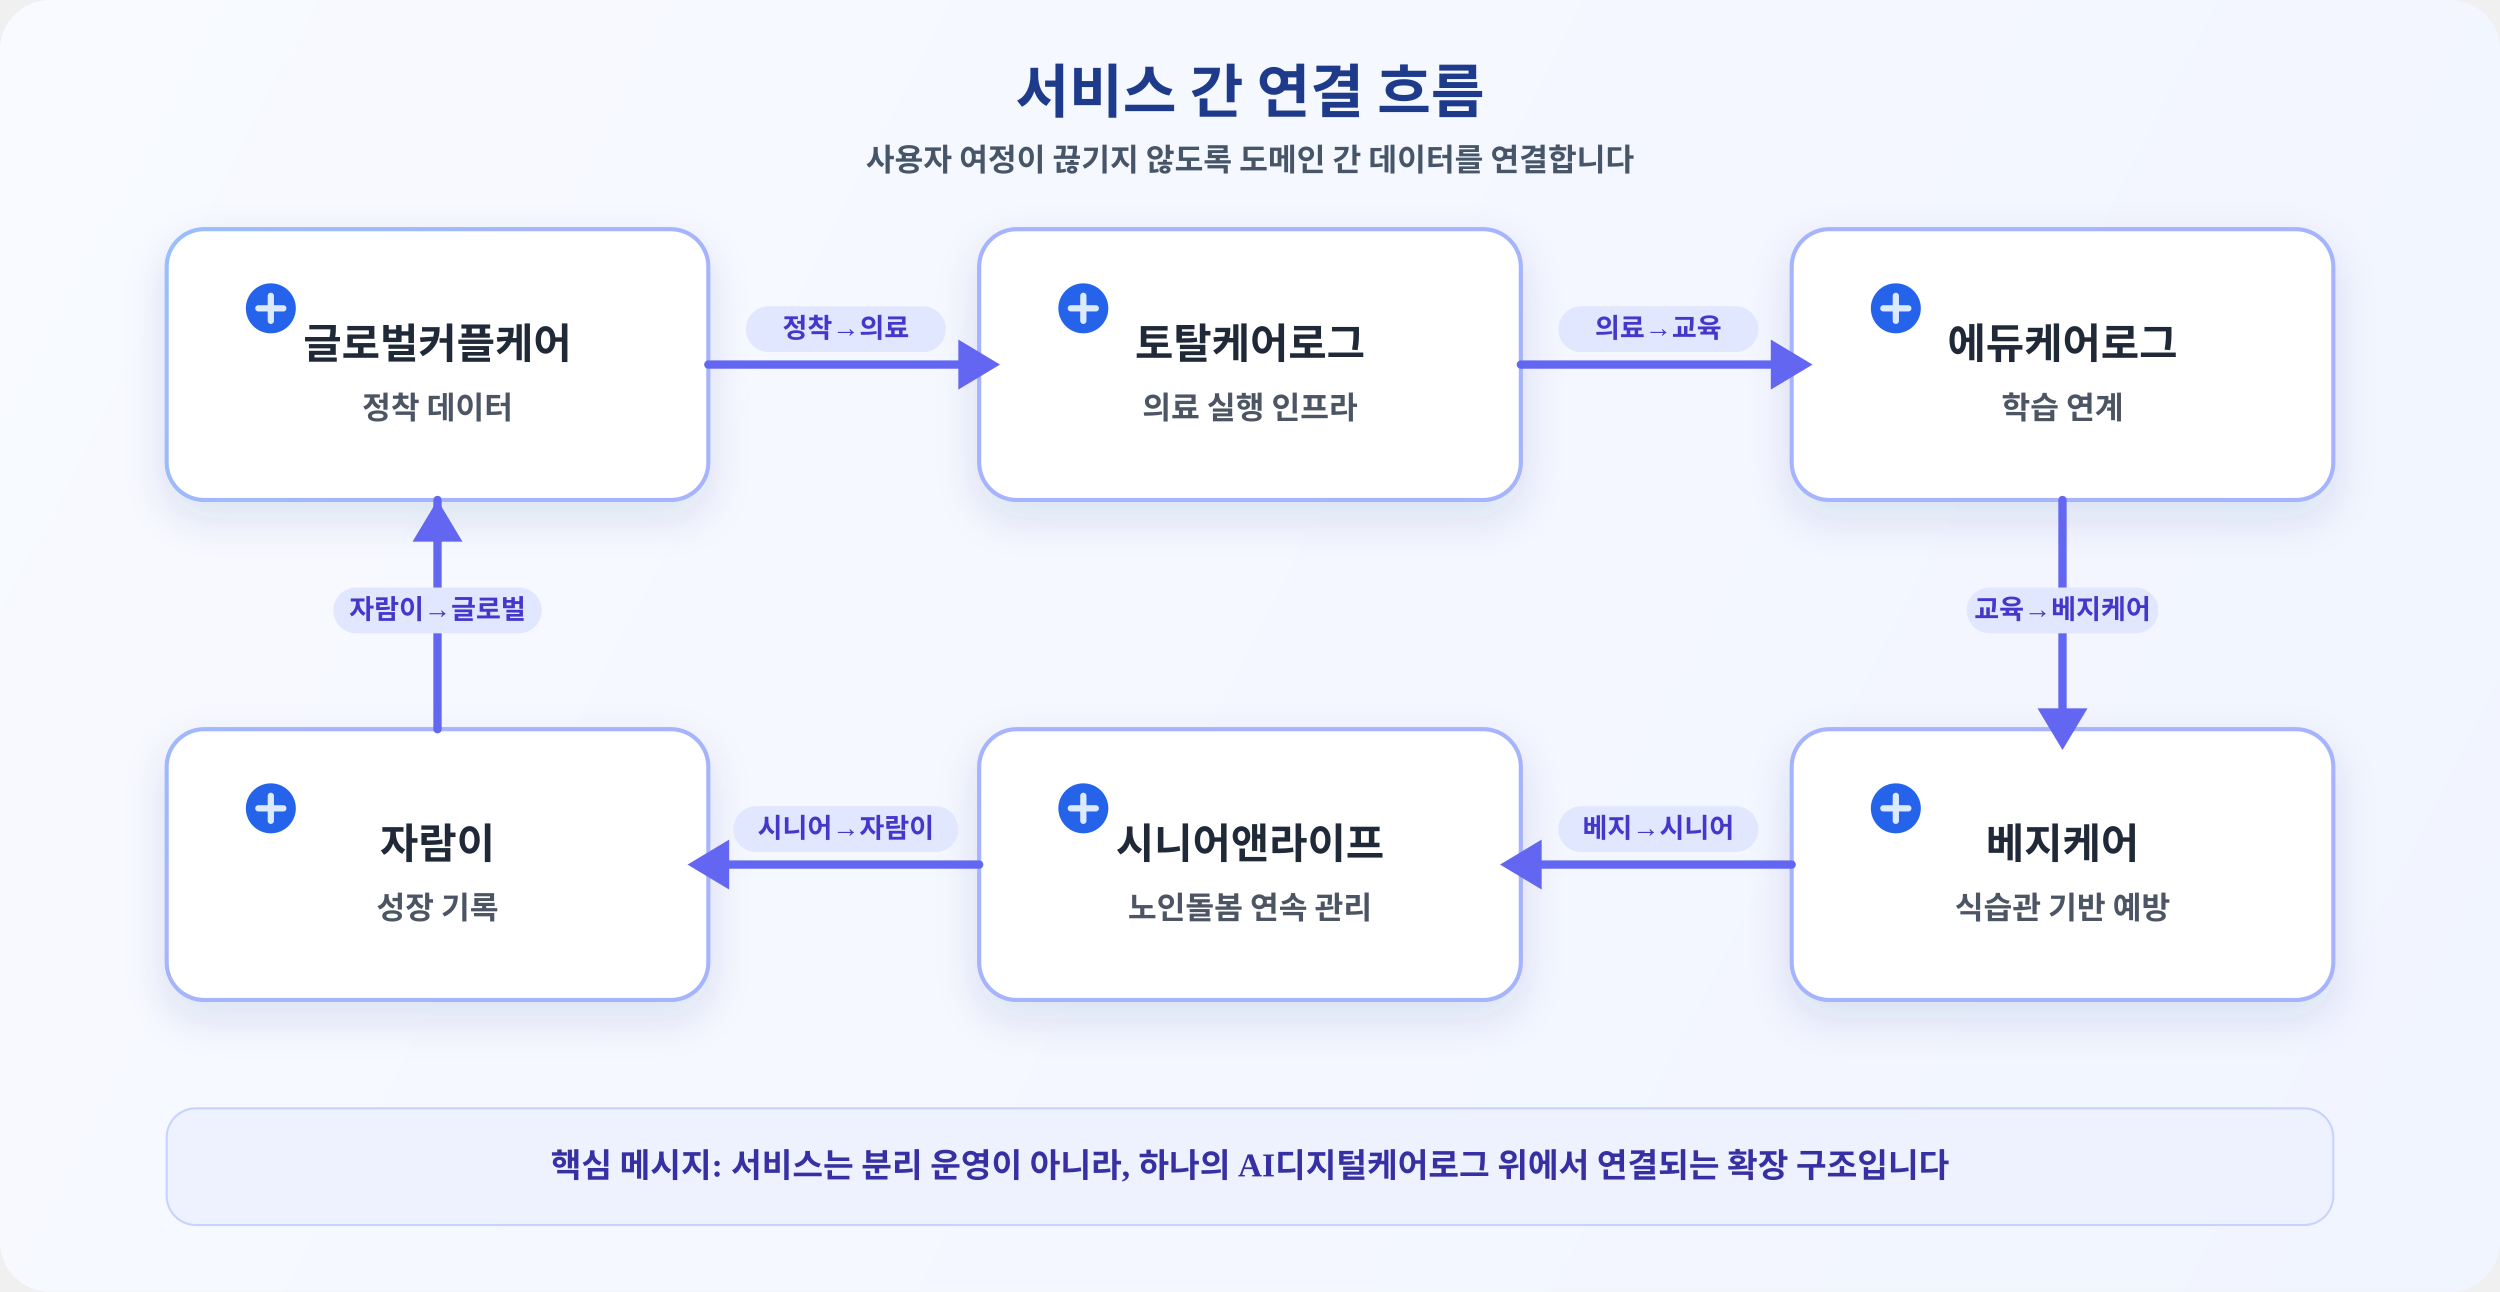
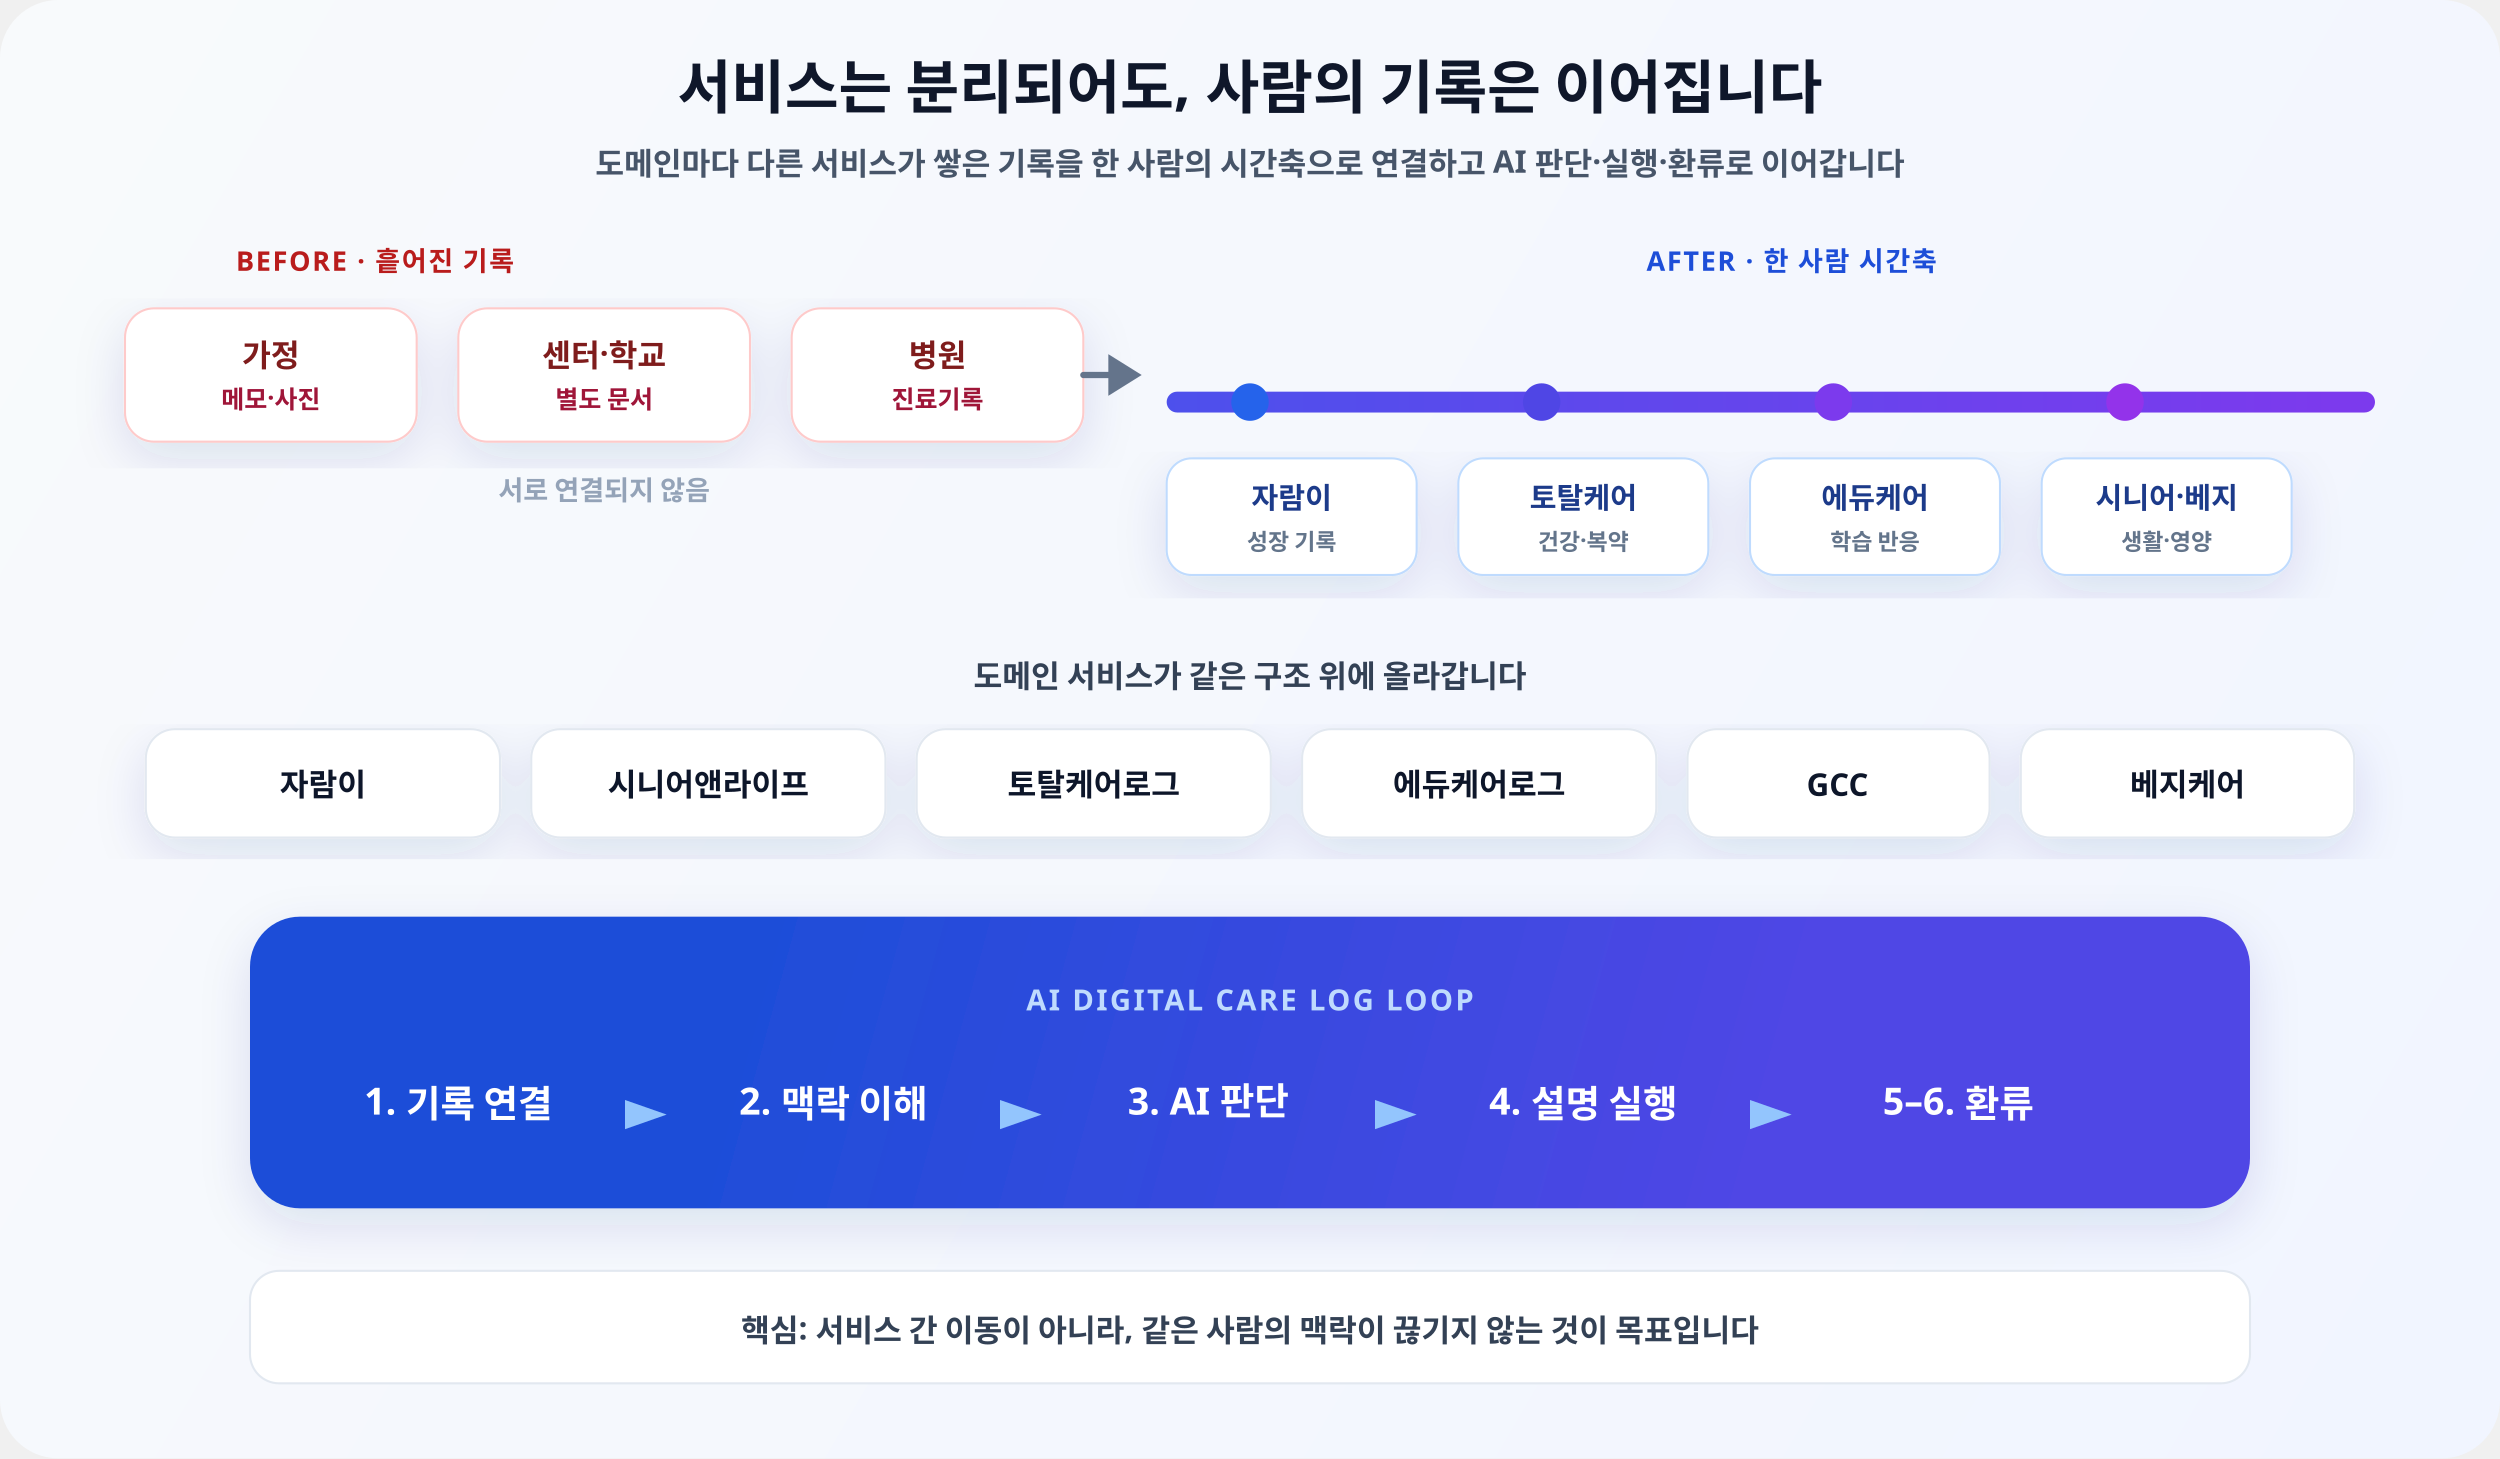
- <svg xmlns="http://www.w3.org/2000/svg" width="1200" height="620" viewBox="0 0 1200 620" fill="none">
+ <svg xmlns="http://www.w3.org/2000/svg" width="1200" height="700" viewBox="0 0 1200 700" fill="none" role="img" aria-labelledby="title desc">
  <defs>
-     <linearGradient id="bg2" x1="0" y1="0" x2="1200" y2="620" gradientUnits="userSpaceOnUse">
-       <stop stop-color="#F8FAFF" />
+     <linearGradient id="bg" x1="0" y1="0" x2="1200" y2="700" gradientUnits="userSpaceOnUse">
+       <stop stop-color="#F8FAFC" />
      <stop offset="1" stop-color="#F1F5FF" />
    </linearGradient>
-     <linearGradient id="cardStroke" x1="0" y1="0" x2="260" y2="120" gradientUnits="userSpaceOnUse">
-       <stop stop-color="#93C5FD" />
-       <stop offset="1" stop-color="#A5B4FC" />
+     <linearGradient id="timeline" x1="80" y1="0" x2="1120" y2="0" gradientUnits="userSpaceOnUse">
+       <stop stop-color="#2563EB" />
+       <stop offset="1" stop-color="#7C3AED" />
+     </linearGradient>
+     <linearGradient id="ai" x1="360" y1="430" x2="840" y2="560" gradientUnits="userSpaceOnUse">
+       <stop stop-color="#1D4ED8" />
+       <stop offset="1" stop-color="#4F46E5" />
    </linearGradient>
    <filter id="soft" x="-20%" y="-20%" width="140%" height="140%">
-       <feDropShadow dx="0" dy="8" stdDeviation="10" flood-color="#1E3A8A" flood-opacity="0.12" />
+       <feDropShadow dx="0" dy="8" stdDeviation="12" flood-color="#1E3A8A" flood-opacity="0.12" />
    </filter>
+     <style type="text/css">
+       .t { font-family: Pretendard, "Apple SD Gothic Neo", "Noto Sans KR", "Malgun Gothic", sans-serif; }
+     </style>
  </defs>
-   <rect width="1200" height="620" rx="24" fill="url(#bg2)" />
+   <rect width="1200" height="700" rx="28" fill="url(#bg)" />
+   <text class="t" x="600" y="52" text-anchor="middle" font-size="28" font-weight="800" fill="#0F172A">서비스는 분리되어도, 사람의 기록은 이어집니다</text>
+   <text class="t" x="600" y="84" text-anchor="middle" font-size="15" font-weight="600" fill="#475569">도메인마다 다른 서비스가 쌓은 기록을 한 사람의 시간축으로 연결하고 AI 판단·실행·환류로 이어갑니다</text>
+   <text class="t" x="180" y="130" text-anchor="middle" font-size="13" font-weight="800" fill="#B91C1C" letter-spacing="0.06em">BEFORE · 흩어진 기록</text>
+   <g class="t" filter="url(#soft)">
+     <rect x="60" y="148" width="140" height="64" rx="14" fill="#FFFFFF" stroke="#FECACA" />
+     <text x="130" y="176" text-anchor="middle" font-size="15" font-weight="800" fill="#7F1D1D">가정</text>
+     <text x="130" y="196" text-anchor="middle" font-size="12" font-weight="600" fill="#9F1239">메모·사진</text>
+     <rect x="220" y="148" width="140" height="64" rx="14" fill="#FFFFFF" stroke="#FECACA" />
+     <text x="290" y="176" text-anchor="middle" font-size="15" font-weight="800" fill="#7F1D1D">센터·학교</text>
+     <text x="290" y="196" text-anchor="middle" font-size="12" font-weight="600" fill="#9F1239">별도 문서</text>
+     <rect x="380" y="148" width="140" height="64" rx="14" fill="#FFFFFF" stroke="#FECACA" />
+     <text x="450" y="176" text-anchor="middle" font-size="15" font-weight="800" fill="#7F1D1D">병원</text>
+     <text x="450" y="196" text-anchor="middle" font-size="12" font-weight="600" fill="#9F1239">진료기록</text>
+   </g>
+   <text class="t" x="290" y="240" text-anchor="middle" font-size="13" font-weight="700" fill="#94A3B8">서로 연결되지 않음</text>
+   <text class="t" x="860" y="130" text-anchor="middle" font-size="13" font-weight="800" fill="#1D4ED8" letter-spacing="0.06em">AFTER · 한 사람 시간축</text>
+   <rect x="560" y="188" width="580" height="10" rx="5" fill="url(#timeline)" />
+   <circle cx="600" cy="193" r="9" fill="#2563EB" />
+   <circle cx="740" cy="193" r="9" fill="#4F46E5" />
+   <circle cx="880" cy="193" r="9" fill="#7C3AED" />
+   <circle cx="1020" cy="193" r="9" fill="#9333EA" />
+   <g class="t" filter="url(#soft)">
+     <rect x="560" y="220" width="120" height="56" rx="12" fill="#FFFFFF" stroke="#BFDBFE" />
+     <text x="620" y="244" text-anchor="middle" font-size="14" font-weight="800" fill="#1E3A8A">자람이</text>
+     <text x="620" y="264" text-anchor="middle" font-size="11" font-weight="600" fill="#64748B">성장 기록</text>
+     <rect x="700" y="220" width="120" height="56" rx="12" fill="#FFFFFF" stroke="#BFDBFE" />
+     <text x="760" y="244" text-anchor="middle" font-size="14" font-weight="800" fill="#1E3A8A">토탈케어</text>
+     <text x="760" y="264" text-anchor="middle" font-size="11" font-weight="600" fill="#64748B">건강·복약</text>
+     <rect x="840" y="220" width="120" height="56" rx="12" fill="#FFFFFF" stroke="#BFDBFE" />
+     <text x="900" y="244" text-anchor="middle" font-size="14" font-weight="800" fill="#1E3A8A">에듀케어</text>
+     <text x="900" y="264" text-anchor="middle" font-size="11" font-weight="600" fill="#64748B">학습 반응</text>
+     <rect x="980" y="220" width="120" height="56" rx="12" fill="#FFFFFF" stroke="#BFDBFE" />
+     <text x="1040" y="244" text-anchor="middle" font-size="14" font-weight="800" fill="#1E3A8A">시니어·베지</text>
+     <text x="1040" y="264" text-anchor="middle" font-size="11" font-weight="600" fill="#64748B">생활·영양</text>
+   </g>
+   <path d="M520 180H540" stroke="#64748B" stroke-width="3" stroke-linecap="round" />
+   <path d="M532 170L548 180L532 190" fill="#64748B" />
+   <text class="t" x="600" y="330" text-anchor="middle" font-size="15" font-weight="800" fill="#334155">도메인 서비스가 같은 구조 위에 올라갑니다</text>
+   <g class="t" filter="url(#soft)">
+     <rect x="70" y="350" width="170" height="52" rx="14" fill="#FFFFFF" stroke="#E2E8F0" />
+     <text x="155" y="382" text-anchor="middle" font-size="15" font-weight="700" fill="#0F172A">자람이</text>
+     <rect x="255" y="350" width="170" height="52" rx="14" fill="#FFFFFF" stroke="#E2E8F0" />
+     <text x="340" y="382" text-anchor="middle" font-size="15" font-weight="700" fill="#0F172A">시니어앤라이프</text>
+     <rect x="440" y="350" width="170" height="52" rx="14" fill="#FFFFFF" stroke="#E2E8F0" />
+     <text x="525" y="382" text-anchor="middle" font-size="15" font-weight="700" fill="#0F172A">토탈케어로그</text>
+     <rect x="625" y="350" width="170" height="52" rx="14" fill="#FFFFFF" stroke="#E2E8F0" />
+     <text x="710" y="382" text-anchor="middle" font-size="15" font-weight="700" fill="#0F172A">에듀케어로그</text>
+     <rect x="810" y="350" width="145" height="52" rx="14" fill="#FFFFFF" stroke="#E2E8F0" />
+     <text x="882" y="382" text-anchor="middle" font-size="15" font-weight="700" fill="#0F172A">GCC</text>
+     <rect x="970" y="350" width="160" height="52" rx="14" fill="#FFFFFF" stroke="#E2E8F0" />
+     <text x="1050" y="382" text-anchor="middle" font-size="15" font-weight="700" fill="#0F172A">베지케어</text>
+   </g>
  <g filter="url(#soft)">
-     <rect x="80" y="110" width="260" height="130" rx="18" fill="white" stroke="url(#cardStroke)" stroke-width="2" />
-     <rect x="470" y="110" width="260" height="130" rx="18" fill="white" stroke="url(#cardStroke)" stroke-width="2" />
-     <rect x="860" y="110" width="260" height="130" rx="18" fill="white" stroke="url(#cardStroke)" stroke-width="2" />
-     <rect x="80" y="350" width="260" height="130" rx="18" fill="white" stroke="url(#cardStroke)" stroke-width="2" />
-     <rect x="470" y="350" width="260" height="130" rx="18" fill="white" stroke="url(#cardStroke)" stroke-width="2" />
-     <rect x="860" y="350" width="260" height="130" rx="18" fill="white" stroke="url(#cardStroke)" stroke-width="2" />
+     <rect x="120" y="440" width="960" height="140" rx="24" fill="url(#ai)" />
+     <text class="t" x="600" y="485" text-anchor="middle" font-size="14" font-weight="700" fill="#BFDBFE" letter-spacing="0.08em">AI DIGITAL CARE LOG LOOP</text>
+     <g class="t" font-size="18" font-weight="800" fill="#FFFFFF">
+       <text x="220" y="535" text-anchor="middle">1. 기록 연결</text>
+       <text x="400" y="535" text-anchor="middle">2. 맥락 이해</text>
+       <text x="580" y="535" text-anchor="middle">3. AI 판단</text>
+       <text x="760" y="535" text-anchor="middle">4. 설명 실행</text>
+       <text x="940" y="535" text-anchor="middle">5–6. 환류</text>
+     </g>
+     <g fill="#93C5FD">
+       <path d="M300 528L320 535L300 542V528Z" />
+       <path d="M480 528L500 535L480 542V528Z" />
+       <path d="M660 528L680 535L660 542V528Z" />
+       <path d="M840 528L860 535L840 542V528Z" />
+     </g>
  </g>
-   <g font-size="20" font-weight="700" fill="#1F2937">
-     <text x="210" y="172" text-anchor="middle">글로벌커플케어</text>
-     <text x="600" y="172" text-anchor="middle">토탈케어로그</text>
-     <text x="990" y="172" text-anchor="middle">에듀케어로그</text>
-     <text x="210" y="412" text-anchor="middle">자람이</text>
-     <text x="600" y="412" text-anchor="middle">시니어앤라이프</text>
-     <text x="990" y="412" text-anchor="middle">베지케어</text>
-   </g>
-   <g font-size="15" font-weight="600" fill="#4B5563">
-     <text x="210" y="201" text-anchor="middle">정착 데이터</text>
-     <text x="600" y="201" text-anchor="middle">의료 실행 인프라</text>
-     <text x="990" y="201" text-anchor="middle">학습 연계</text>
-     <text x="210" y="441" text-anchor="middle">성장 기록</text>
-     <text x="600" y="441" text-anchor="middle">노인돌봄 연속 관리</text>
-     <text x="990" y="441" text-anchor="middle">식습관 기반 예방</text>
-   </g>
-   <g fill="#2563EB">
-     <circle cx="130" cy="148" r="12" />
-     <circle cx="520" cy="148" r="12" />
-     <circle cx="910" cy="148" r="12" />
-     <circle cx="130" cy="388" r="12" />
-     <circle cx="520" cy="388" r="12" />
-     <circle cx="910" cy="388" r="12" />
-   </g>
-   <g stroke="#DBEAFE" stroke-width="3" stroke-linecap="round">
-     <path d="M124 148H136" />
-     <path d="M130 142V154" />
-     <path d="M514 148H526" />
-     <path d="M520 142V154" />
-     <path d="M904 148H916" />
-     <path d="M910 142V154" />
-     <path d="M124 388H136" />
-     <path d="M130 382V394" />
-     <path d="M514 388H526" />
-     <path d="M520 382V394" />
-     <path d="M904 388H916" />
-     <path d="M910 382V394" />
-   </g>
-   <text x="600" y="54" text-anchor="middle" font-size="28" font-weight="800" fill="#1E3A8A">서비스 간 연결 흐름</text>
-   <text x="600" y="82" text-anchor="middle" font-size="15" font-weight="600" fill="#475569">사용자 여정이 끊기지 않도록 도메인 간 데이터를 연결합니다</text>
-   <g stroke="#6366F1" stroke-width="4" stroke-linecap="round">
-     <path d="M340 175H470" />
-     <path d="M730 175H860" />
-     <path d="M990 240V350" />
-     <path d="M470 415H340" />
-     <path d="M860 415H730" />
-     <path d="M210 350V240" />
-   </g>
-   <g fill="#6366F1">
-     <path d="M460 163L480 175L460 187V163Z" />
-     <path d="M850 163L870 175L850 187V163Z" />
-     <path d="M978 340L990 360L1002 340H978Z" />
-     <path d="M350 403L330 415L350 427V403Z" />
-     <path d="M740 403L720 415L740 427V403Z" />
-     <path d="M198 260L210 240L222 260H198Z" />
-   </g>
-   <g font-size="13" font-weight="700" fill="#4338CA">
-     <rect x="358" y="147" width="96" height="22" rx="11" fill="#E0E7FF" />
-     <text x="406" y="162" text-anchor="middle">정착→의료</text>
-     <rect x="748" y="147" width="96" height="22" rx="11" fill="#E0E7FF" />
-     <text x="796" y="162" text-anchor="middle">의료→교육</text>
-     <rect x="944" y="282" width="92" height="22" rx="11" fill="#E0E7FF" />
-     <text x="990" y="297" text-anchor="middle">교육→베지케어</text>
-     <rect x="352" y="387" width="108" height="22" rx="11" fill="#E0E7FF" />
-     <text x="406" y="402" text-anchor="middle">시니어→자람이</text>
-     <rect x="748" y="387" width="96" height="22" rx="11" fill="#E0E7FF" />
-     <text x="796" y="402" text-anchor="middle">베지→시니어</text>
-     <rect x="160" y="282" width="100" height="22" rx="11" fill="#E0E7FF" />
-     <text x="210" y="297" text-anchor="middle">자람이→글로벌</text>
-   </g>
-   <rect x="80" y="532" width="1040" height="56" rx="14" fill="#EEF2FF" stroke="#C7D2FE" />
-   <text x="600" y="565" text-anchor="middle" font-size="16" font-weight="700" fill="#3730A3">
-     핵심 메시지: 서비스는 분리 운영이 아니라, 하나의 AI디지털케어로그 위에서 연결되는 확장 구조입니다
-   </text>
+   <rect x="120" y="610" width="960" height="54" rx="14" fill="#FFFFFF" stroke="#E2E8F0" />
+   <text class="t" x="600" y="644" text-anchor="middle" font-size="15" font-weight="700" fill="#334155">핵심: 서비스 간 이동이 아니라, 같은 사람의 맥락이 끊기지 않는 것이 목표입니다</text>
</svg>
